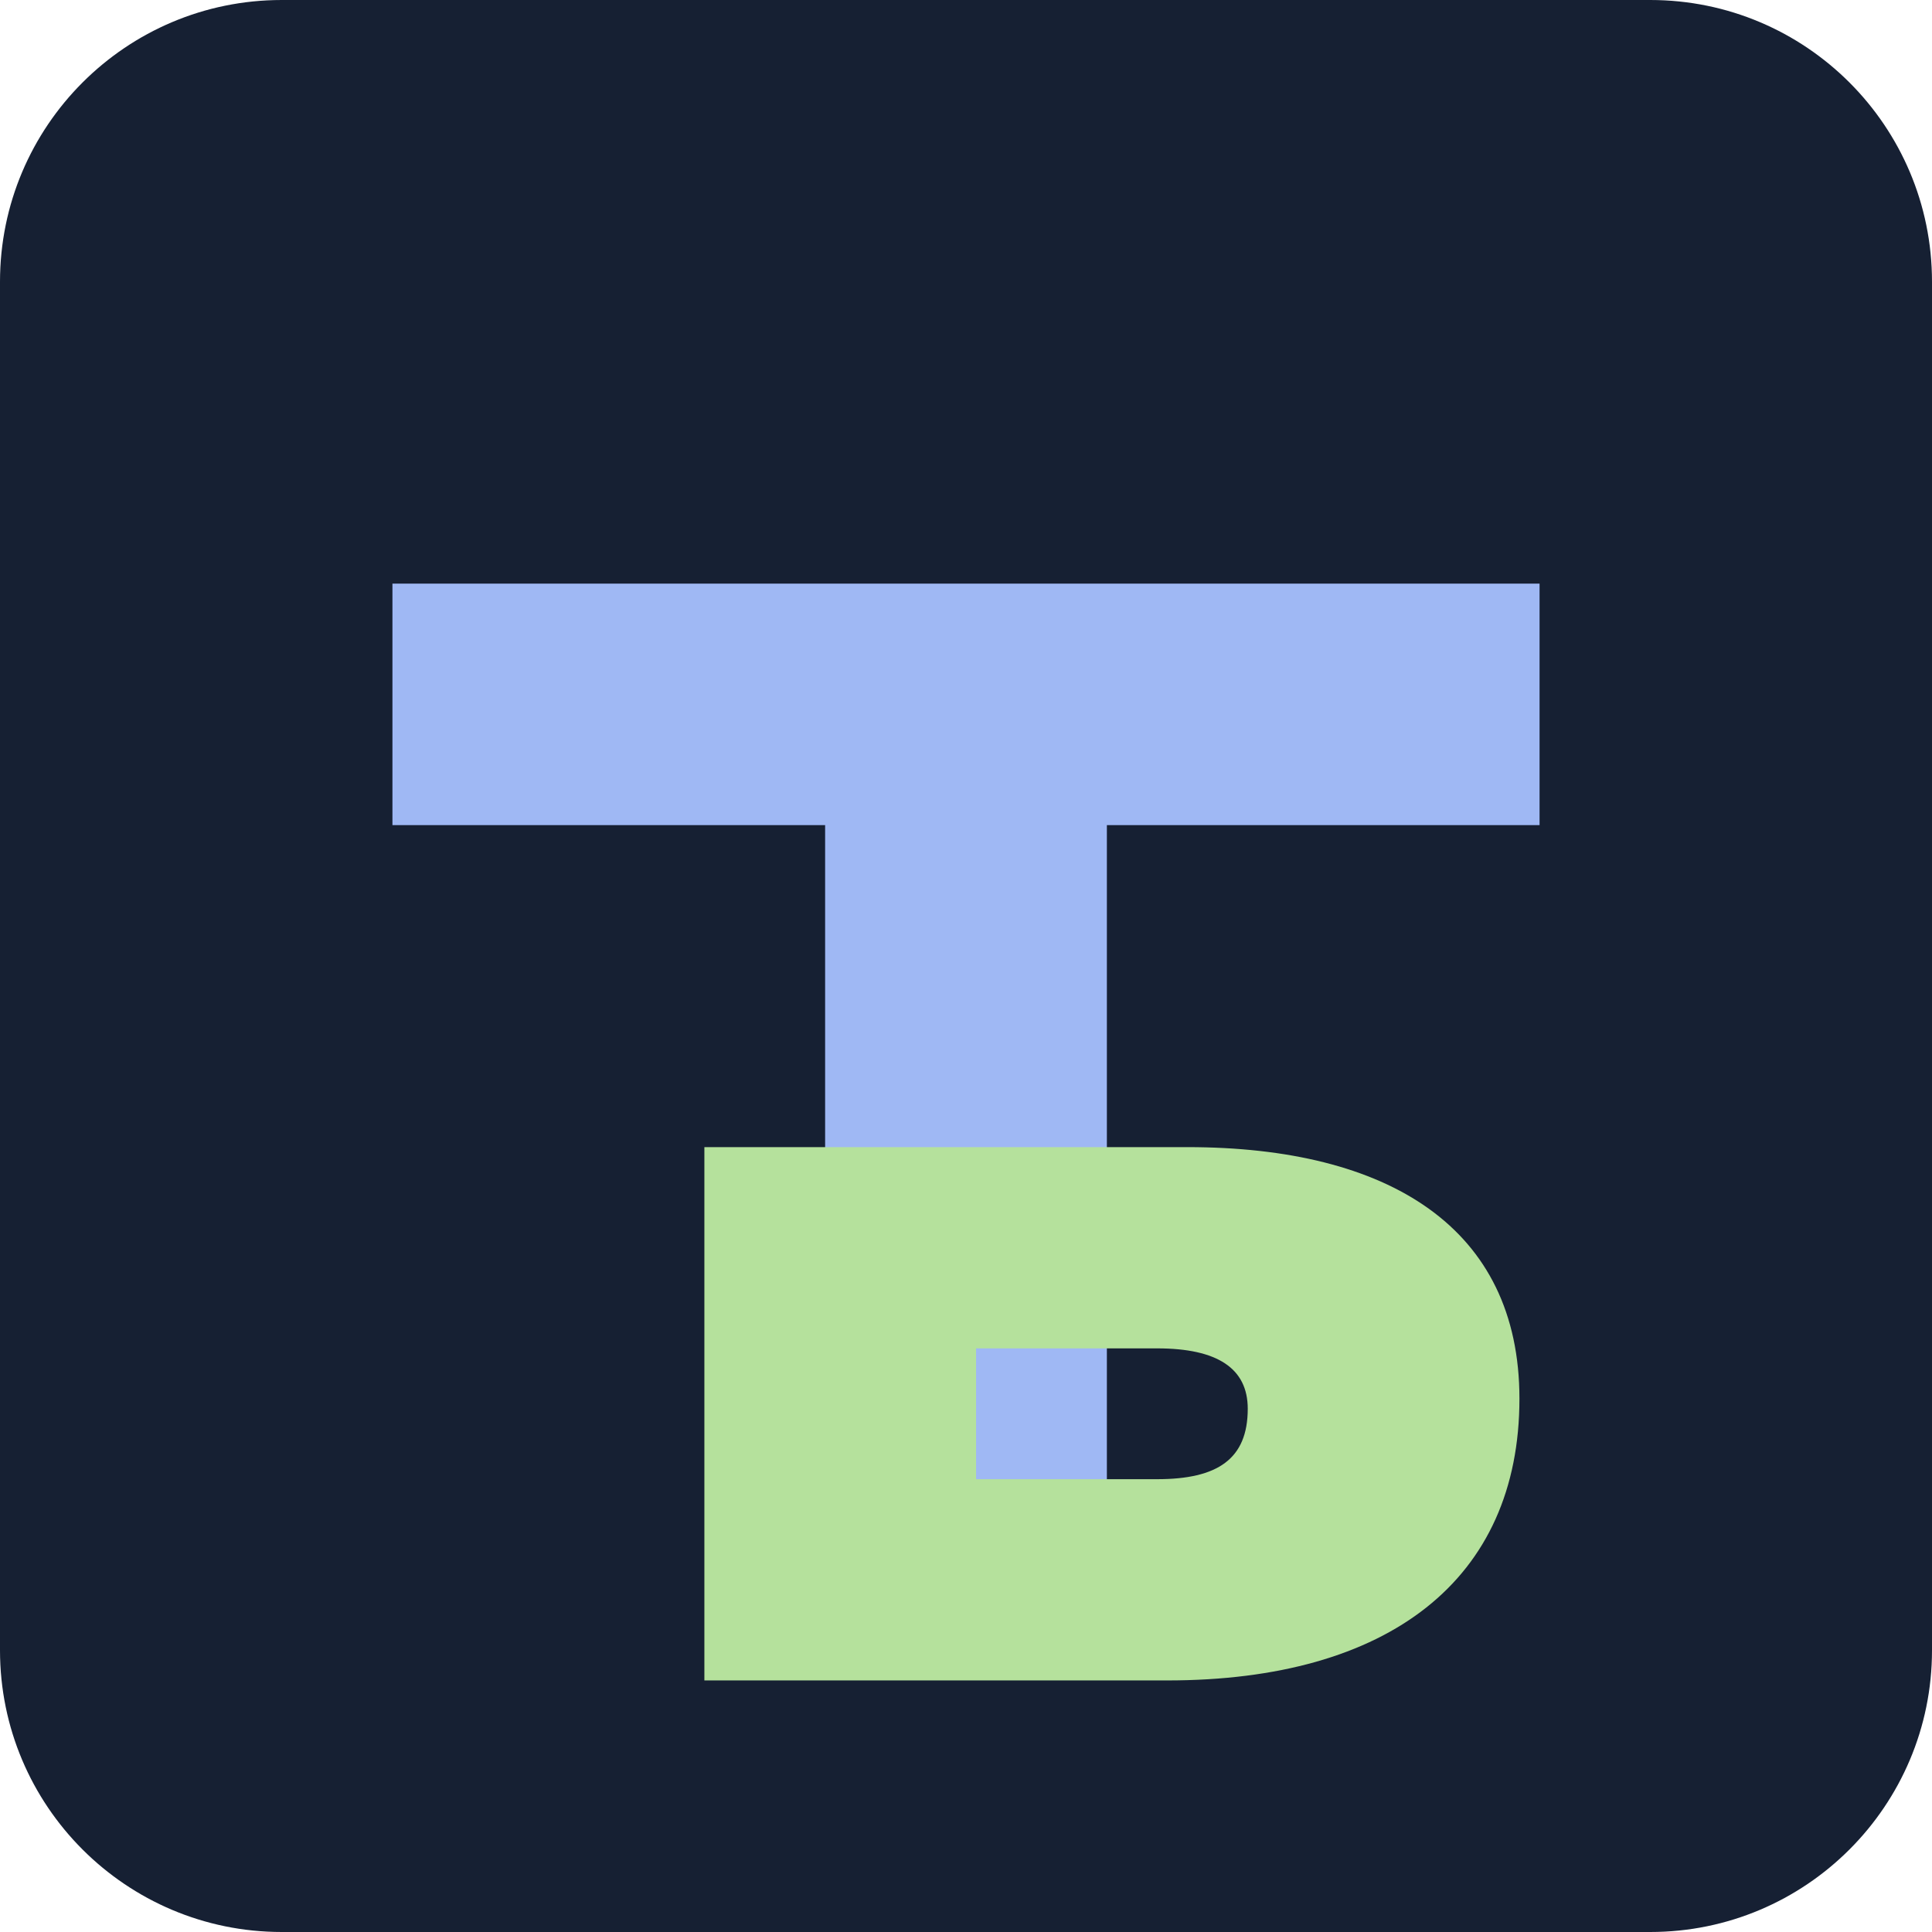
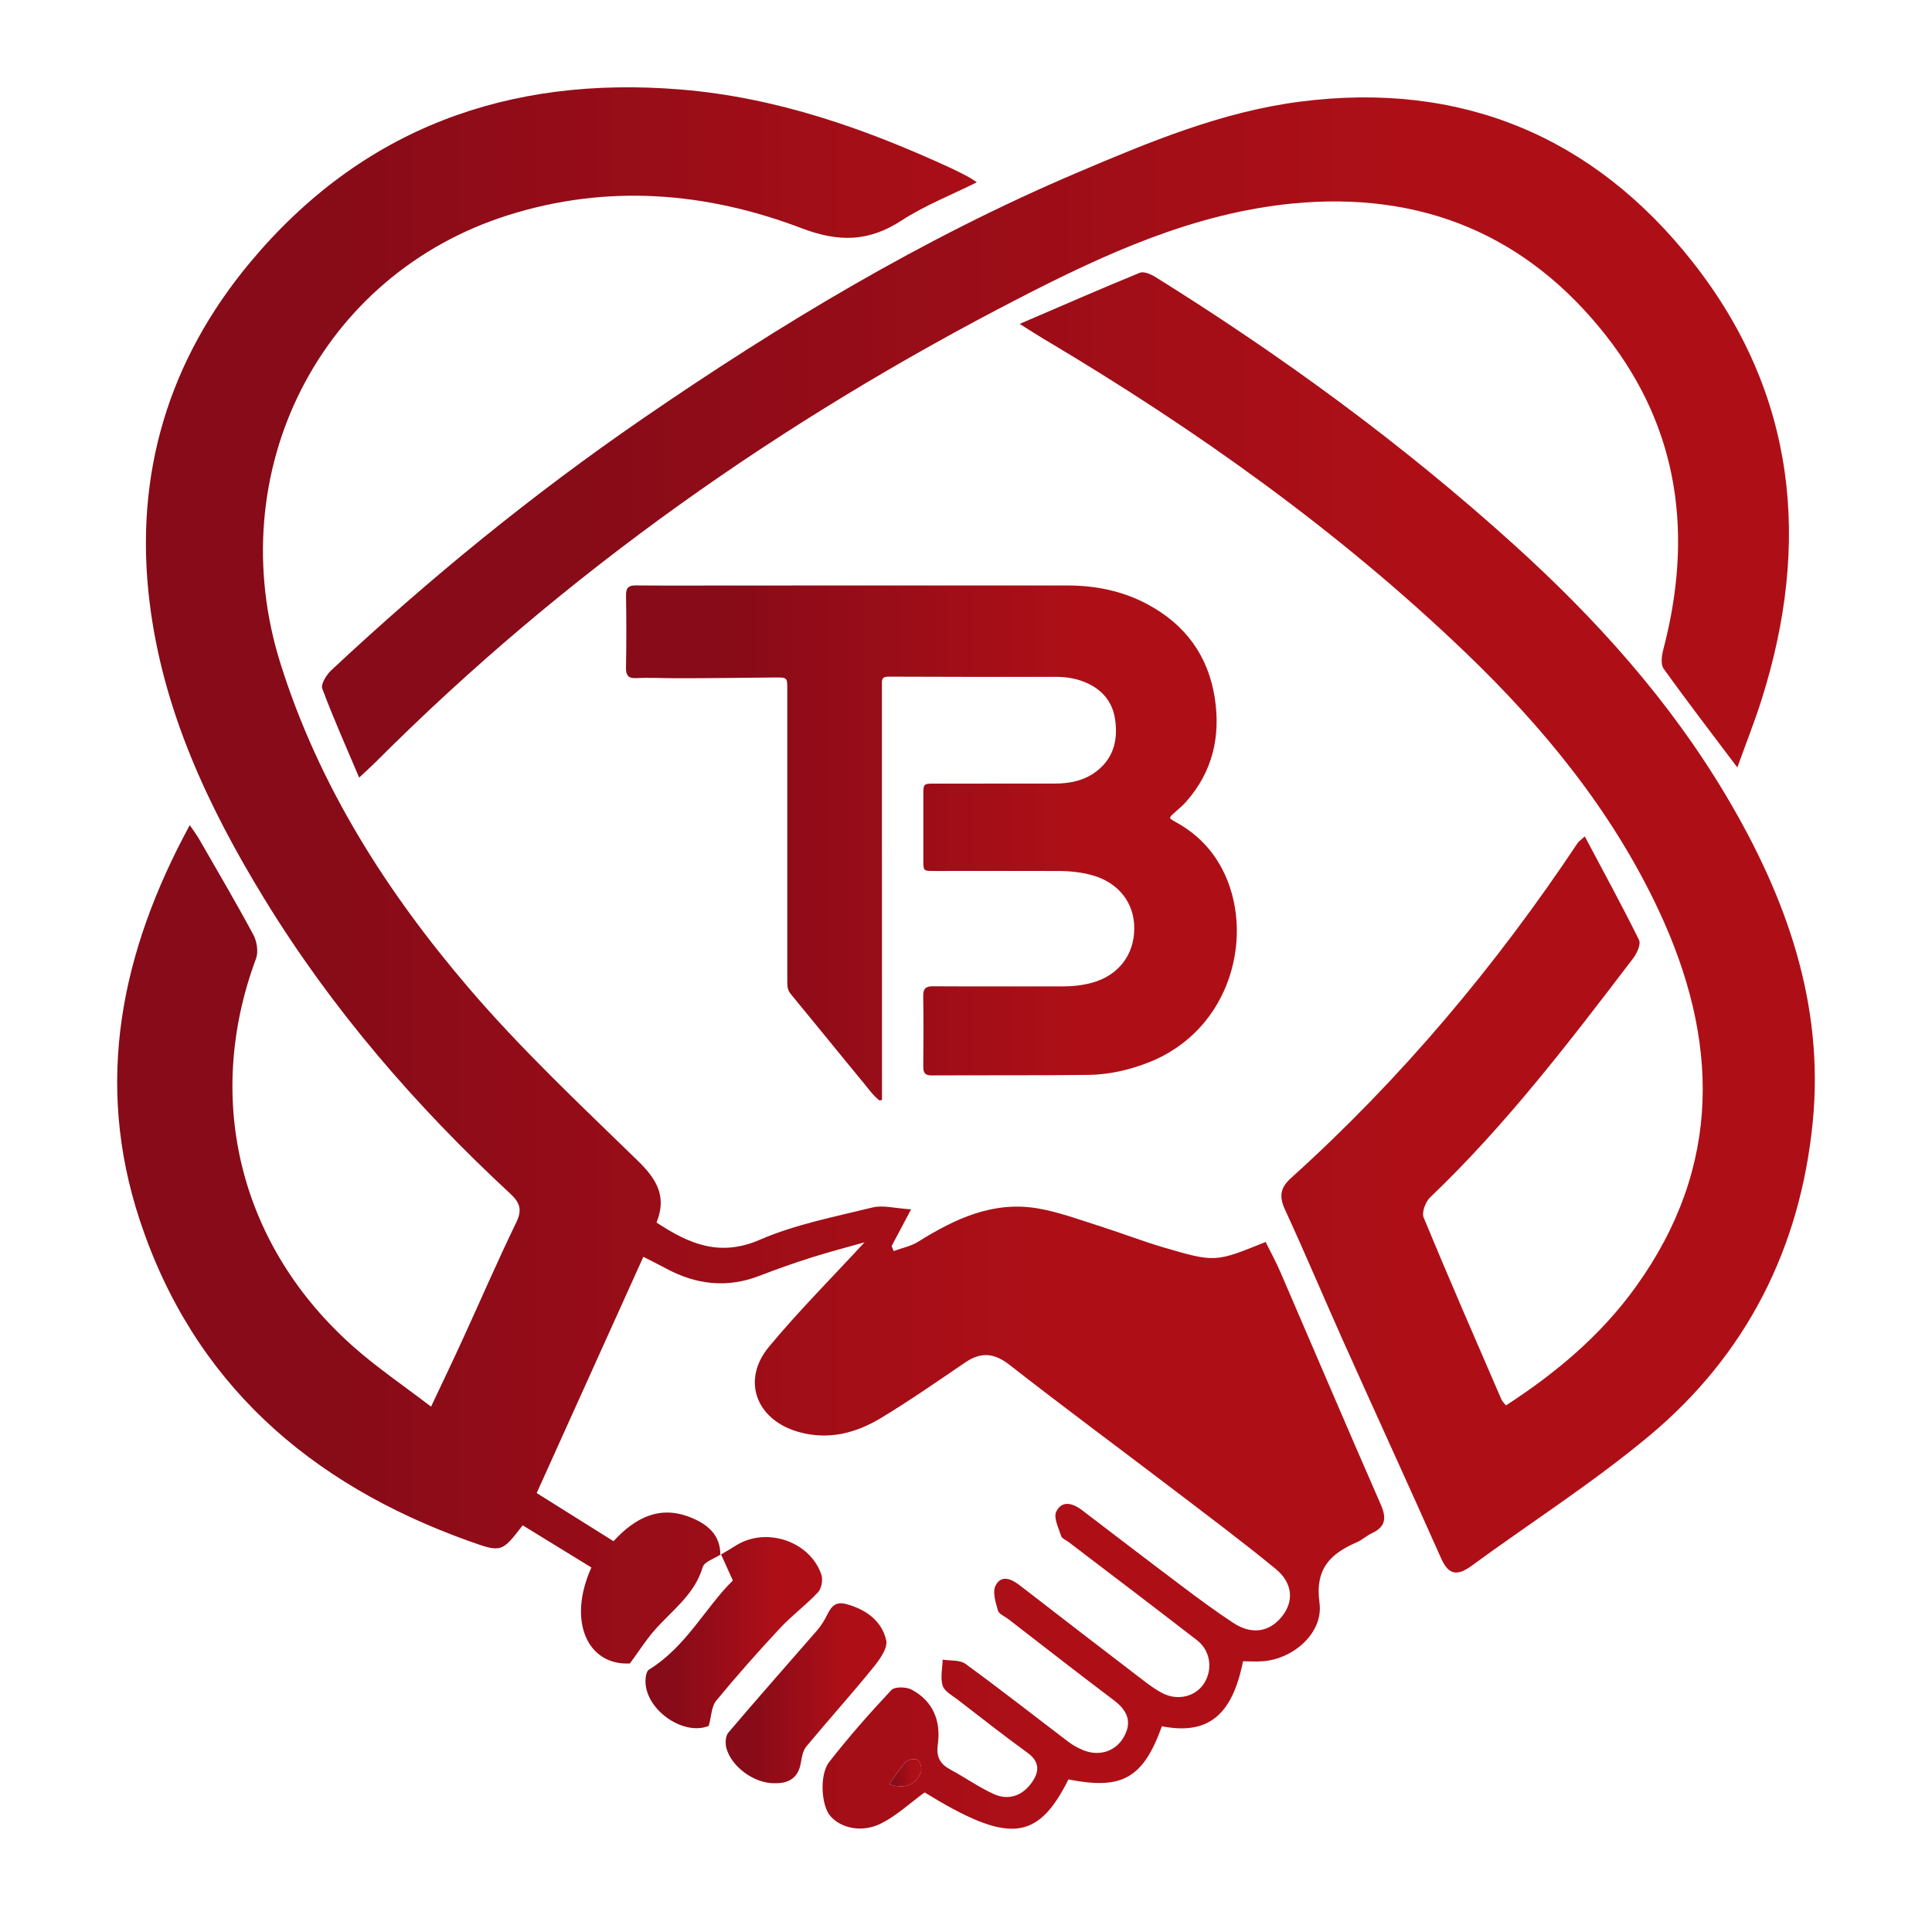
- <svg xmlns="http://www.w3.org/2000/svg" width="192" height="192" viewBox="0 0 192 192" role="img" aria-labelledby="title desc">
-   <rect width="192" height="192" rx="28" fill="#162033" />
-   <path d="M39 58h114v24h-43v72H82V82H39V58Z" fill="#9fb8f4" />
-   <path d="M70 114h48c20 0 33 8 33 25 0 18-13 28-35 28H70v-53Zm27 20v13h18c6 0 9-2 9-7 0-4-3-6-9-6H97Z" fill="#b5e19c" />
+ <svg xmlns="http://www.w3.org/2000/svg" xmlns:xlink="http://www.w3.org/1999/xlink" id="katman_1" data-name="katman 1" viewBox="240 190 600 600">
+   <defs>
+     <style>
+       .cls-1 {
+         fill: url(#Adsız_degrade_269-2);
+       }
+ 
+       .cls-2 {
+         fill: url(#Adsız_degrade_269-4);
+       }
+ 
+       .cls-3 {
+         fill: url(#Adsız_degrade_269-6);
+       }
+ 
+       .cls-4 {
+         fill: url(#Adsız_degrade_269);
+       }
+ 
+       .cls-5 {
+         fill: url(#Adsız_degrade_269-7);
+       }
+ 
+       .cls-6 {
+         fill: #870b18;
+       }
+ 
+       .cls-7 {
+         fill: url(#Adsız_degrade_269-5);
+       }
+ 
+       .cls-8 {
+         fill: url(#Adsız_degrade_269-3);
+       }
+     </style>
+     <linearGradient id="Adsız_degrade_269" data-name="Adsız degrade 269" x1="276.39" y1="487.53" x2="669.89" y2="487.53" gradientUnits="userSpaceOnUse">
+       <stop offset=".16" stop-color="#870b18" />
+       <stop offset=".74" stop-color="#ae0f17" />
+     </linearGradient>
+     <linearGradient id="Adsız_degrade_269-2" data-name="Adsız degrade 269" x1="556.65" y1="476.47" x2="803.61" y2="476.47" xlink:href="#Adsız_degrade_269" />
+     <linearGradient id="Adsız_degrade_269-3" data-name="Adsız degrade 269" x1="340.01" y1="325.87" x2="795.6" y2="325.87" xlink:href="#Adsız_degrade_269" />
+     <linearGradient id="Adsız_degrade_269-4" data-name="Adsız degrade 269" x1="440.47" y1="697.03" x2="495.31" y2="697.03" xlink:href="#Adsız_degrade_269" />
+     <linearGradient id="Adsız_degrade_269-5" data-name="Adsız degrade 269" x1="465.36" y1="715.86" x2="515.3" y2="715.86" xlink:href="#Adsız_degrade_269" />
+     <linearGradient id="Adsız_degrade_269-6" data-name="Adsız degrade 269" x1="516.17" y1="740.55" x2="526.11" y2="740.55" xlink:href="#Adsız_degrade_269" />
+     <linearGradient id="Adsız_degrade_269-7" data-name="Adsız degrade 269" x1="434.42" y1="451.78" x2="624.13" y2="451.78" xlink:href="#Adsız_degrade_269" />
+   </defs>
+   <g>
+     <path class="cls-4" d="M463.92,672.69c-1.97,1.32-5.18,2.28-5.7,4.03-2.63,8.9-10.13,13.79-15.6,20.33-2.26,2.71-4.19,5.7-6.99,9.55-13.01,.73-19.58-12.94-11.97-29.8-7.08-4.35-14.23-8.74-21.33-13.1-6.53,8.47-6.55,8.54-17,4.78-49.15-17.67-85.24-49.01-101.93-99.57-14.11-42.76-5.91-83.16,15.53-122.65,1.24,1.84,2.13,2.98,2.84,4.21,5.7,9.91,11.5,19.76,16.91,29.83,1.11,2.06,1.61,5.29,.83,7.4-16.36,43.92-4.97,89.65,30.69,120.92,7.21,6.32,15.21,11.75,23.67,18.23,3.58-7.6,6.7-14.08,9.7-20.63,5.59-12.19,10.9-24.51,16.75-36.57,1.93-3.98,1.15-6.17-1.92-9.01-29.36-27.21-55.36-57.27-76.3-91.5-17.51-28.63-31.62-58.67-35.69-92.48-4.76-39.54,6.02-74.9,31.29-105.2,34.71-41.61,80.15-58.06,133.7-53.66,29.74,2.44,57.32,12.13,84.14,24.51,1.79,.83,3.53,1.75,5.28,2.67,.67,.35,1.29,.82,2.55,1.63-8.09,4.03-16.19,7.2-23.33,11.84-10.24,6.65-19.47,6.85-31.15,2.41-29.63-11.28-60.31-13.75-91.08-4.04-58.53,18.47-89.43,79.82-70.68,139.34,11.95,37.95,32.91,70.79,58.4,100.62,16.22,18.98,34.55,36.2,52.48,53.64,5.89,5.73,9.2,11.12,5.87,19.24,10.09,6.65,19.6,10.77,32.08,5.36,11.06-4.78,23.22-7.13,35.02-10.03,3.24-.8,6.93,.27,11.97,.58-2.4,4.53-4.22,7.96-6.04,11.39l.62,1.57c2.57-.95,5.39-1.51,7.66-2.93,11.41-7.13,23.3-12.7,37.18-10.31,6.36,1.1,12.53,3.39,18.72,5.35,6.77,2.14,13.39,4.72,20.19,6.73,16.07,4.74,16.21,4.64,31.77-1.67,1.52,3.08,3.21,6.15,4.59,9.34,10.39,24.05,20.63,48.16,31.15,72.15,1.86,4.24,1.56,6.97-2.77,8.98-1.6,.74-2.94,2.05-4.55,2.75-8.29,3.59-13.14,8.22-11.69,18.86,1.26,9.23-8,17.39-17.5,18.13-2.11,.17-4.25,.02-6.25,.02-3.37,16.95-11.01,22.94-25.19,20.18-5.83,16.14-12.33,19.83-29.02,16.5-9.66,19.32-18.69,20.03-44.67,4.04-4.63,3.39-8.67,7.19-13.41,9.59-5.99,3.03-12.5,1.59-15.88-2.26-2.76-3.15-3.49-12.76-.32-16.81,6.04-7.74,12.55-15.13,19.27-22.3,1.04-1.11,4.64-1.03,6.32-.13,6.68,3.56,9.12,9.79,8.12,16.95-.57,4.07,.74,6.17,4.03,7.94,4.5,2.42,8.71,5.42,13.34,7.53,4.43,2.02,8.63,.65,11.56-3.24,2.52-3.35,3.03-6.61-1.1-9.6-7.34-5.32-14.48-10.93-21.66-16.48-1.71-1.32-4.13-2.57-4.67-4.34-.76-2.46-.07-5.36,0-8.08,2.39,.39,5.33,.03,7.08,1.3,10.83,7.89,21.37,16.17,32.04,24.27,1.24,.94,2.66,1.71,4.09,2.35,5.02,2.26,10.26,.79,12.92-3.68,2.86-4.81,1.28-8.43-2.99-11.65-11.02-8.31-21.9-16.82-32.83-25.25-1.09-.84-2.85-1.51-3.14-2.57-.7-2.52-1.75-5.75-.75-7.74,1.71-3.41,4.8-2.22,7.47-.15,12.78,9.9,25.61,19.75,38.45,29.58,1.87,1.44,3.81,2.86,5.89,3.94,4.82,2.5,10.44,1.04,13.04-3.17,2.67-4.33,1.88-10.04-2.25-13.24-13.25-10.26-26.62-20.38-39.95-30.55-.78-.6-2.02-1.05-2.26-1.82-.8-2.5-2.44-5.7-1.54-7.57,1.74-3.62,5.13-2.67,8-.49,10.35,7.89,20.68,15.82,31.08,23.64,5.2,3.91,10.43,7.79,15.87,11.36,5.8,3.82,11.35,2.89,15.24-2.08,3.63-4.64,3.3-10.28-2.03-14.65-10.67-8.75-21.73-17.02-32.71-25.38-16.63-12.67-33.45-25.09-49.92-37.98-4.85-3.8-8.94-4.07-13.85-.73-8.64,5.87-17.22,11.86-26.15,17.24-7.8,4.7-16.3,6.91-25.53,4.31-13.19-3.72-17.87-16.06-9.18-26.5,9.29-11.17,19.59-21.49,29.64-32.39-5.4,1.53-10.99,2.97-16.48,4.71-5.45,1.73-10.85,3.64-16.18,5.7-10.1,3.9-19.72,2.72-29.07-2.34-2.22-1.2-4.48-2.31-6.95-3.58-11.06,24.49-21.92,48.53-33.13,73.37,7.77,4.87,15.69,9.83,23.86,14.95,6.69-7.26,14.29-11.24,23.88-7.41,5.14,2.05,9.33,5.3,9.3,11.67l.21-.21Zm52.25,71.46c4.77,1.47,7.98,.34,9.74-3.54,.48-1.06,.05-3.15-.77-3.97-.58-.58-3.02-.31-3.74,.44-1.94,2.02-3.39,4.5-5.24,7.07Z" />
+     <path class="cls-8" d="M556.65,290.6c13.45-5.78,25.32-10.98,37.32-15.89,1.23-.5,3.41,.42,4.78,1.27,39.42,24.57,76.79,51.87,111.29,83.05,25.62,23.15,48.53,48.58,66.18,78.36,18.46,31.15,30.4,64.31,26.73,101.22-3.88,38.99-20.53,72.03-50.62,97.18-17.5,14.63-36.88,26.99-55.33,40.49-4.33,3.17-7.08,2.99-9.44-2.31-10-22.49-20.27-44.86-30.34-67.32-6.12-13.66-11.91-27.47-18.18-41.05-1.9-4.11-1.37-6.81,1.93-9.78,34.17-30.82,63.52-65.78,89-104.04,.29-.44,.79-.74,2.2-2.03,5.81,10.95,11.54,21.44,16.84,32.15,.64,1.3-.61,4.11-1.76,5.63-19.73,25.88-39.47,51.76-63.12,74.34-1.43,1.37-2.66,4.65-2.01,6.23,7.83,18.93,16.03,37.71,24.16,56.52,.22,.52,.7,.93,1.41,1.85,15.5-10.07,29.46-21.73,40.32-36.83,26.98-37.5,25.9-76.85,7.08-117-14.43-30.77-35.69-56.71-60.03-80.05-39.49-37.86-83.81-69.36-130.78-97.24-2.01-1.19-3.97-2.47-7.62-4.76Z" />
+     <path class="cls-8" d="M779.55,428.35c-8.13-10.8-15.69-20.63-22.9-30.7-.96-1.34-.59-4.05-.1-5.93,9.26-35.27,5.1-68.34-17.76-97.46-24.66-31.42-57.51-44.93-97.34-41.06-30.68,2.99-58.21,15.62-85.01,29.43-73.75,37.99-141,85.19-199.78,144.04-1.37,1.37-2.83,2.67-5.12,4.82-4.06-9.59-8.05-18.5-11.45-27.63-.52-1.39,1.29-4.29,2.78-5.69,30.29-28.34,62.34-54.51,96.54-78.03,42.82-29.43,87.2-56.15,135.11-76.52,22.3-9.48,44.79-18.88,69.07-22.03,50-6.5,91.26,10.66,122.09,49.79,32.17,40.84,36.85,87.2,21.34,136.09-2.19,6.89-4.87,13.62-7.48,20.88Z" />
+     <path class="cls-2" d="M463.71,672.9c1.64-.99,3.3-1.96,4.92-2.97,9.35-5.83,22.89-1.31,26.45,9.07,.54,1.57,.07,4.31-1.02,5.48-3.68,3.94-8.11,7.18-11.79,11.13-6.83,7.33-13.49,14.83-19.85,22.57-1.48,1.81-1.48,4.83-2.31,7.81-8.08,3.35-20.55-5.54-19.6-14.91,.09-.9,.4-2.18,1.04-2.57,11.58-7.13,17.56-19.35,26.04-27.68-1.51-3.33-2.59-5.74-3.68-8.14,0,0-.21,.21-.21,.21Z" />
+     <path class="cls-7" d="M480.38,743.8c-6.08,.02-13.13-4.98-14.78-10.85-.42-1.48-.32-3.79,.58-4.85,9.14-10.76,18.49-21.34,27.77-31.99,.64-.74,1.17-1.58,1.71-2.4,1.76-2.63,2.4-6.83,7.06-5.58,6.07,1.62,11.14,5.16,12.5,11.3,.55,2.47-2.16,6.14-4.18,8.62-6.7,8.25-13.83,16.15-20.62,24.33-1.05,1.26-1.41,3.25-1.69,4.97-.79,4.85-3.81,6.59-8.36,6.44Z" />
+     <path class="cls-3" d="M516.17,744.15c1.85-2.57,3.3-5.05,5.24-7.07,.72-.75,3.15-1.02,3.74-.44,.82,.82,1.25,2.91,.77,3.97-1.77,3.88-4.97,5.01-9.74,3.54Z" />
+   </g>
+   <path class="cls-5" d="M513.15,531.76c-1.86-1.39-3.19-3.31-4.64-5.07-7.71-9.33-15.3-18.74-23-28.08-1.05-1.27-1.01-2.63-1.01-4.07,0-30.13,0-60.27,0-90.4,0-3.75,0-3.77-3.83-3.74-10.17,.08-20.34,.25-30.5,.23-4.24,0-8.48-.24-12.72-.03-2.16,.11-3.08-.78-3.04-3.13,.14-7.53,.13-15.07,.01-22.6-.03-2.31,.75-3.08,3.04-3.06,9.62,.08,19.23,.03,28.85,.03,35.02-.01,70.05-.04,105.07-.02,8.78,0,17.21,1.67,25.02,5.86,11.72,6.29,18.85,15.98,20.87,29.14,1.83,11.9-.68,22.79-8.79,32.03-1.05,1.2-2.28,2.25-3.48,3.31-2.17,1.91-2.17,1.86,.27,3.21,6.11,3.39,10.89,8.1,14.18,14.3,10.55,19.85,3.3,50.11-22.84,60.32-6.04,2.36-12.31,3.76-18.74,3.83-16.19,.19-32.38,.08-48.57,.16-2.07,.01-2.58-.87-2.57-2.75,.07-7.29,.1-14.59-.01-21.88-.04-2.3,.73-3.07,3.03-3.05,13.38,.08,26.77,.02,40.15,.04,3.15,0,6.25-.32,9.27-1.15,8.13-2.23,13.07-8.62,13.09-16.88,.02-7.92-4.88-14.17-12.93-16.46-3.49-.99-7.08-1.35-10.7-1.36-12.82-.03-25.65,0-38.47,0-3.38,0-3.41-.02-3.41-3.29,0-6.73,0-13.46,0-20.2,0-3.63,.02-3.64,3.56-3.64,12.42,0,24.85,.01,37.27-.02,4.66,0,9.12-.88,12.91-3.78,5.36-4.1,6.74-9.8,5.82-16.1-.84-5.8-4.34-9.66-9.79-11.77-2.73-1.06-5.56-1.48-8.47-1.48-17.39,0-34.78,.02-52.17-.07-2.22-.01-1.99,1.25-1.99,2.63,0,16.27,0,32.54,0,48.81,0,23.16,.01,46.32,.02,69.49,0,3.51,0,7.02,0,10.53-.26,.06-.52,.12-.78,.18Z" />
</svg>
